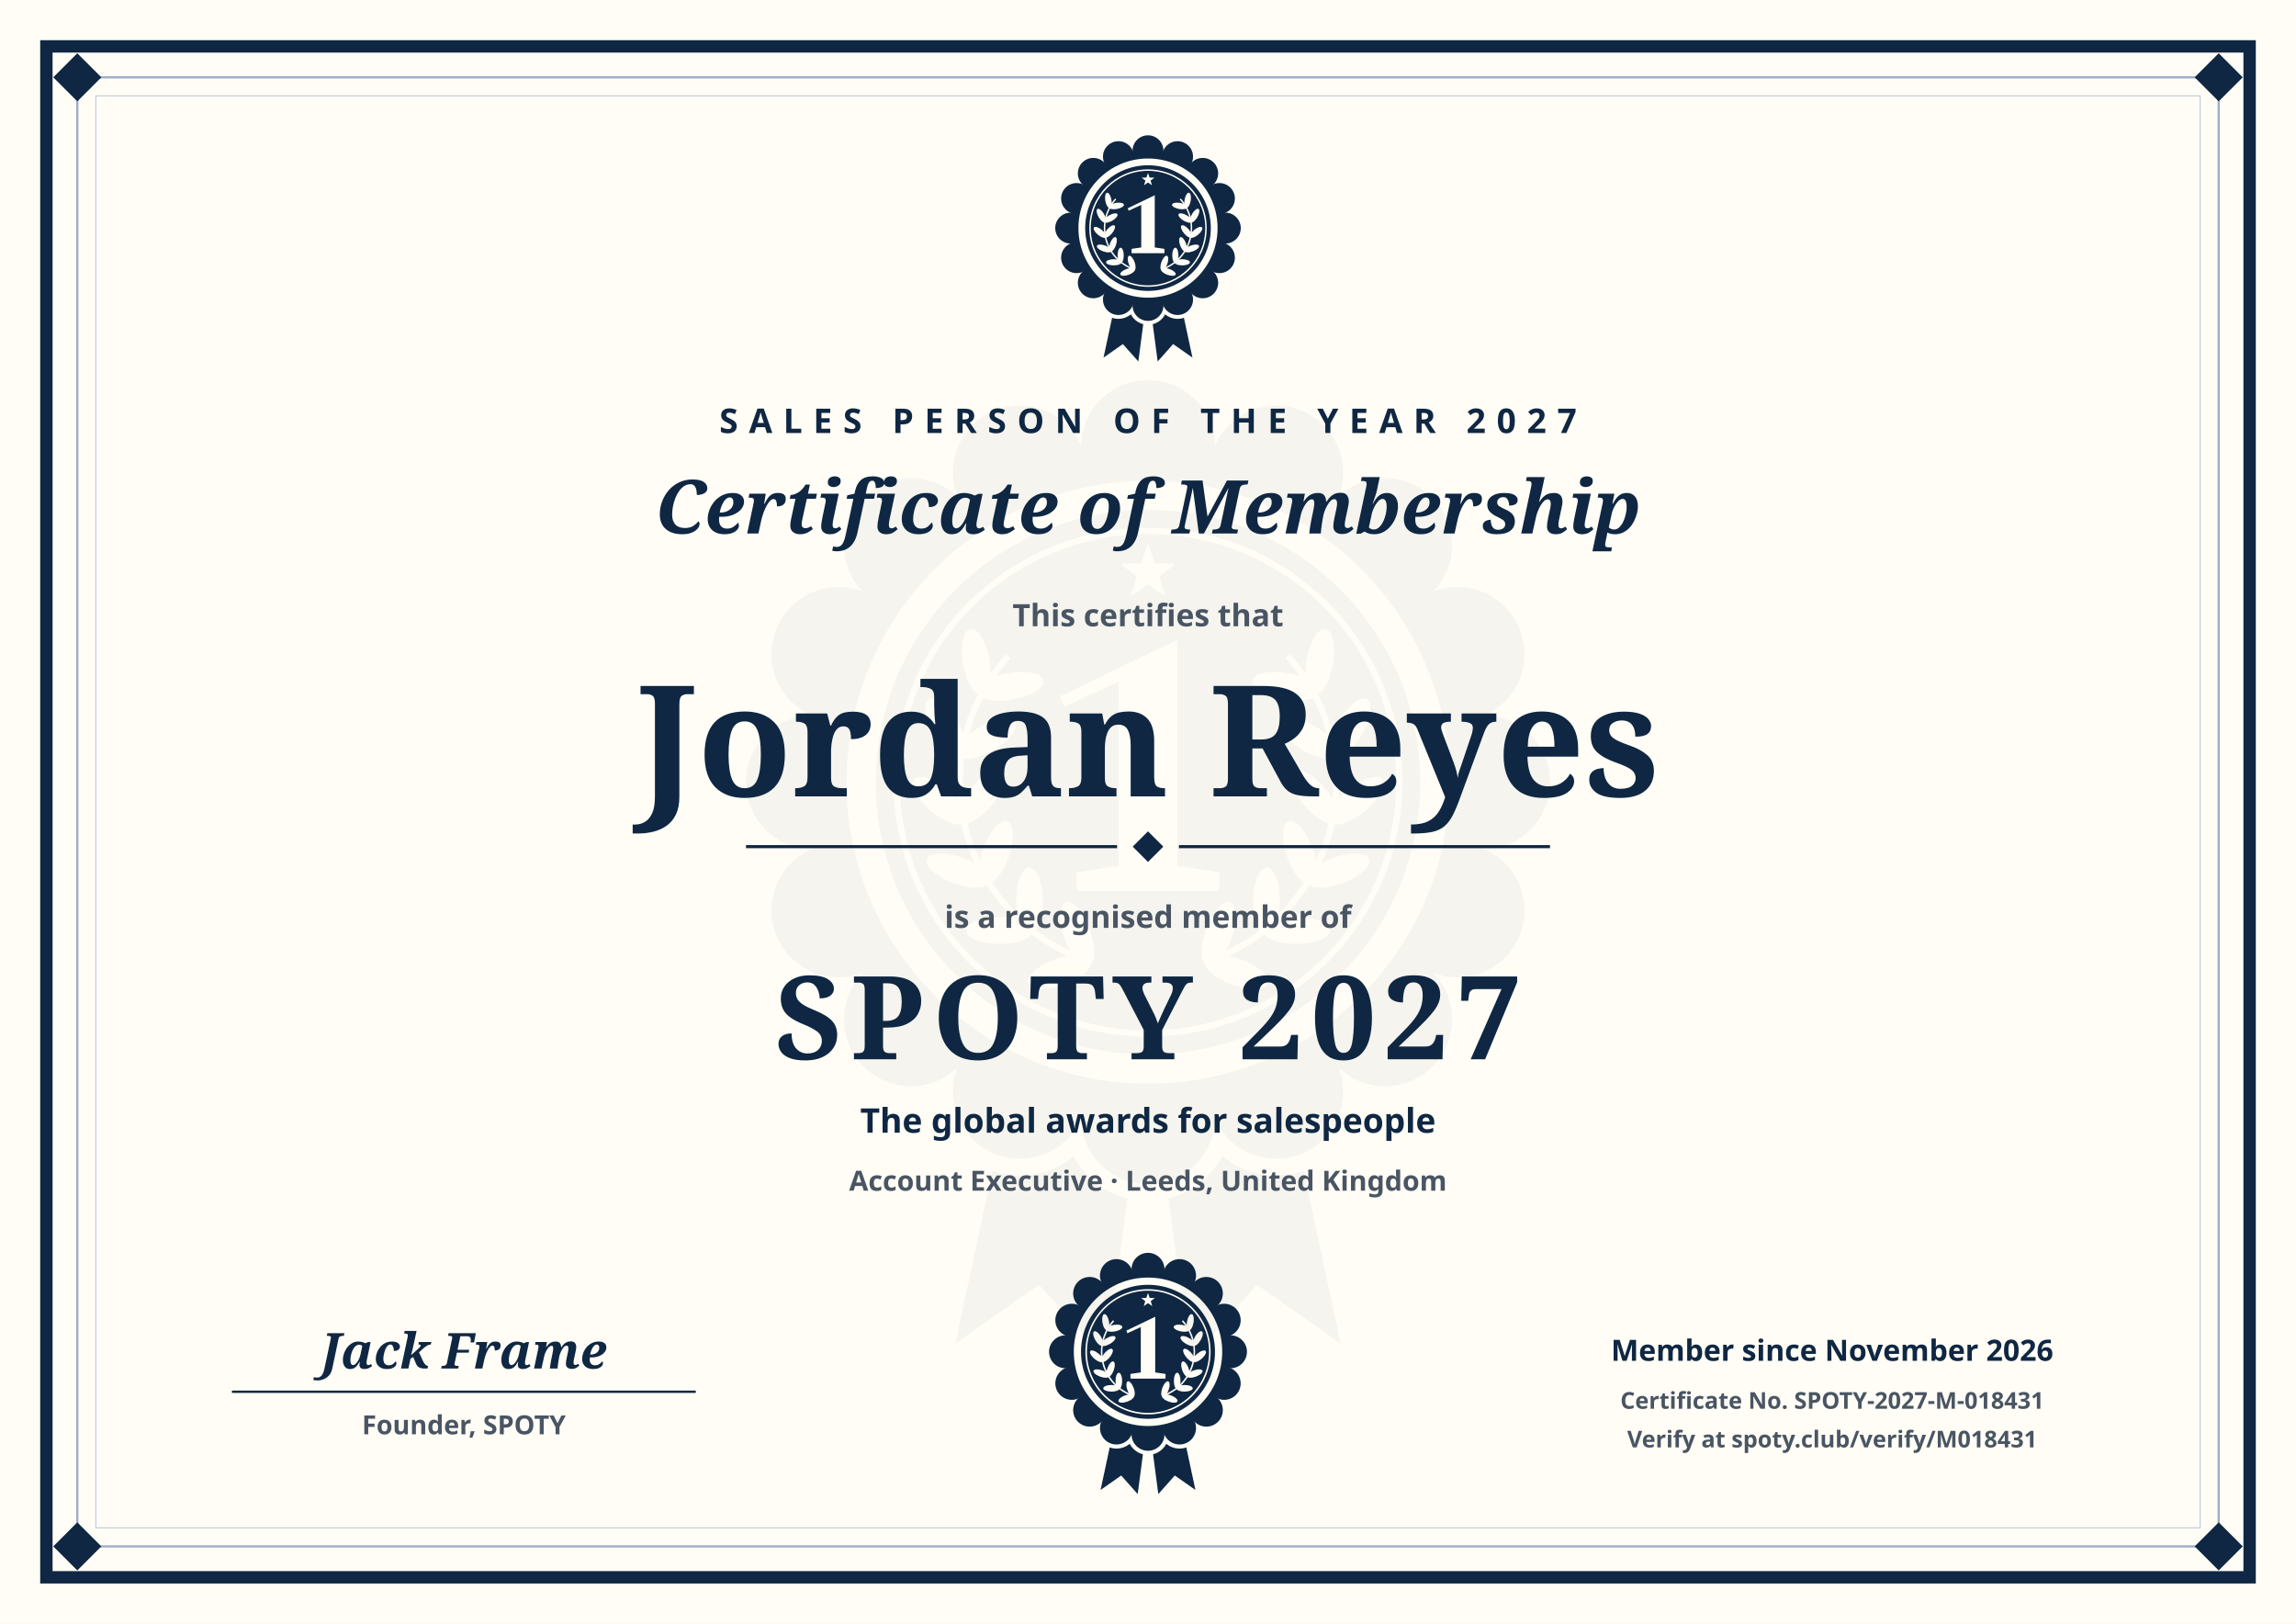
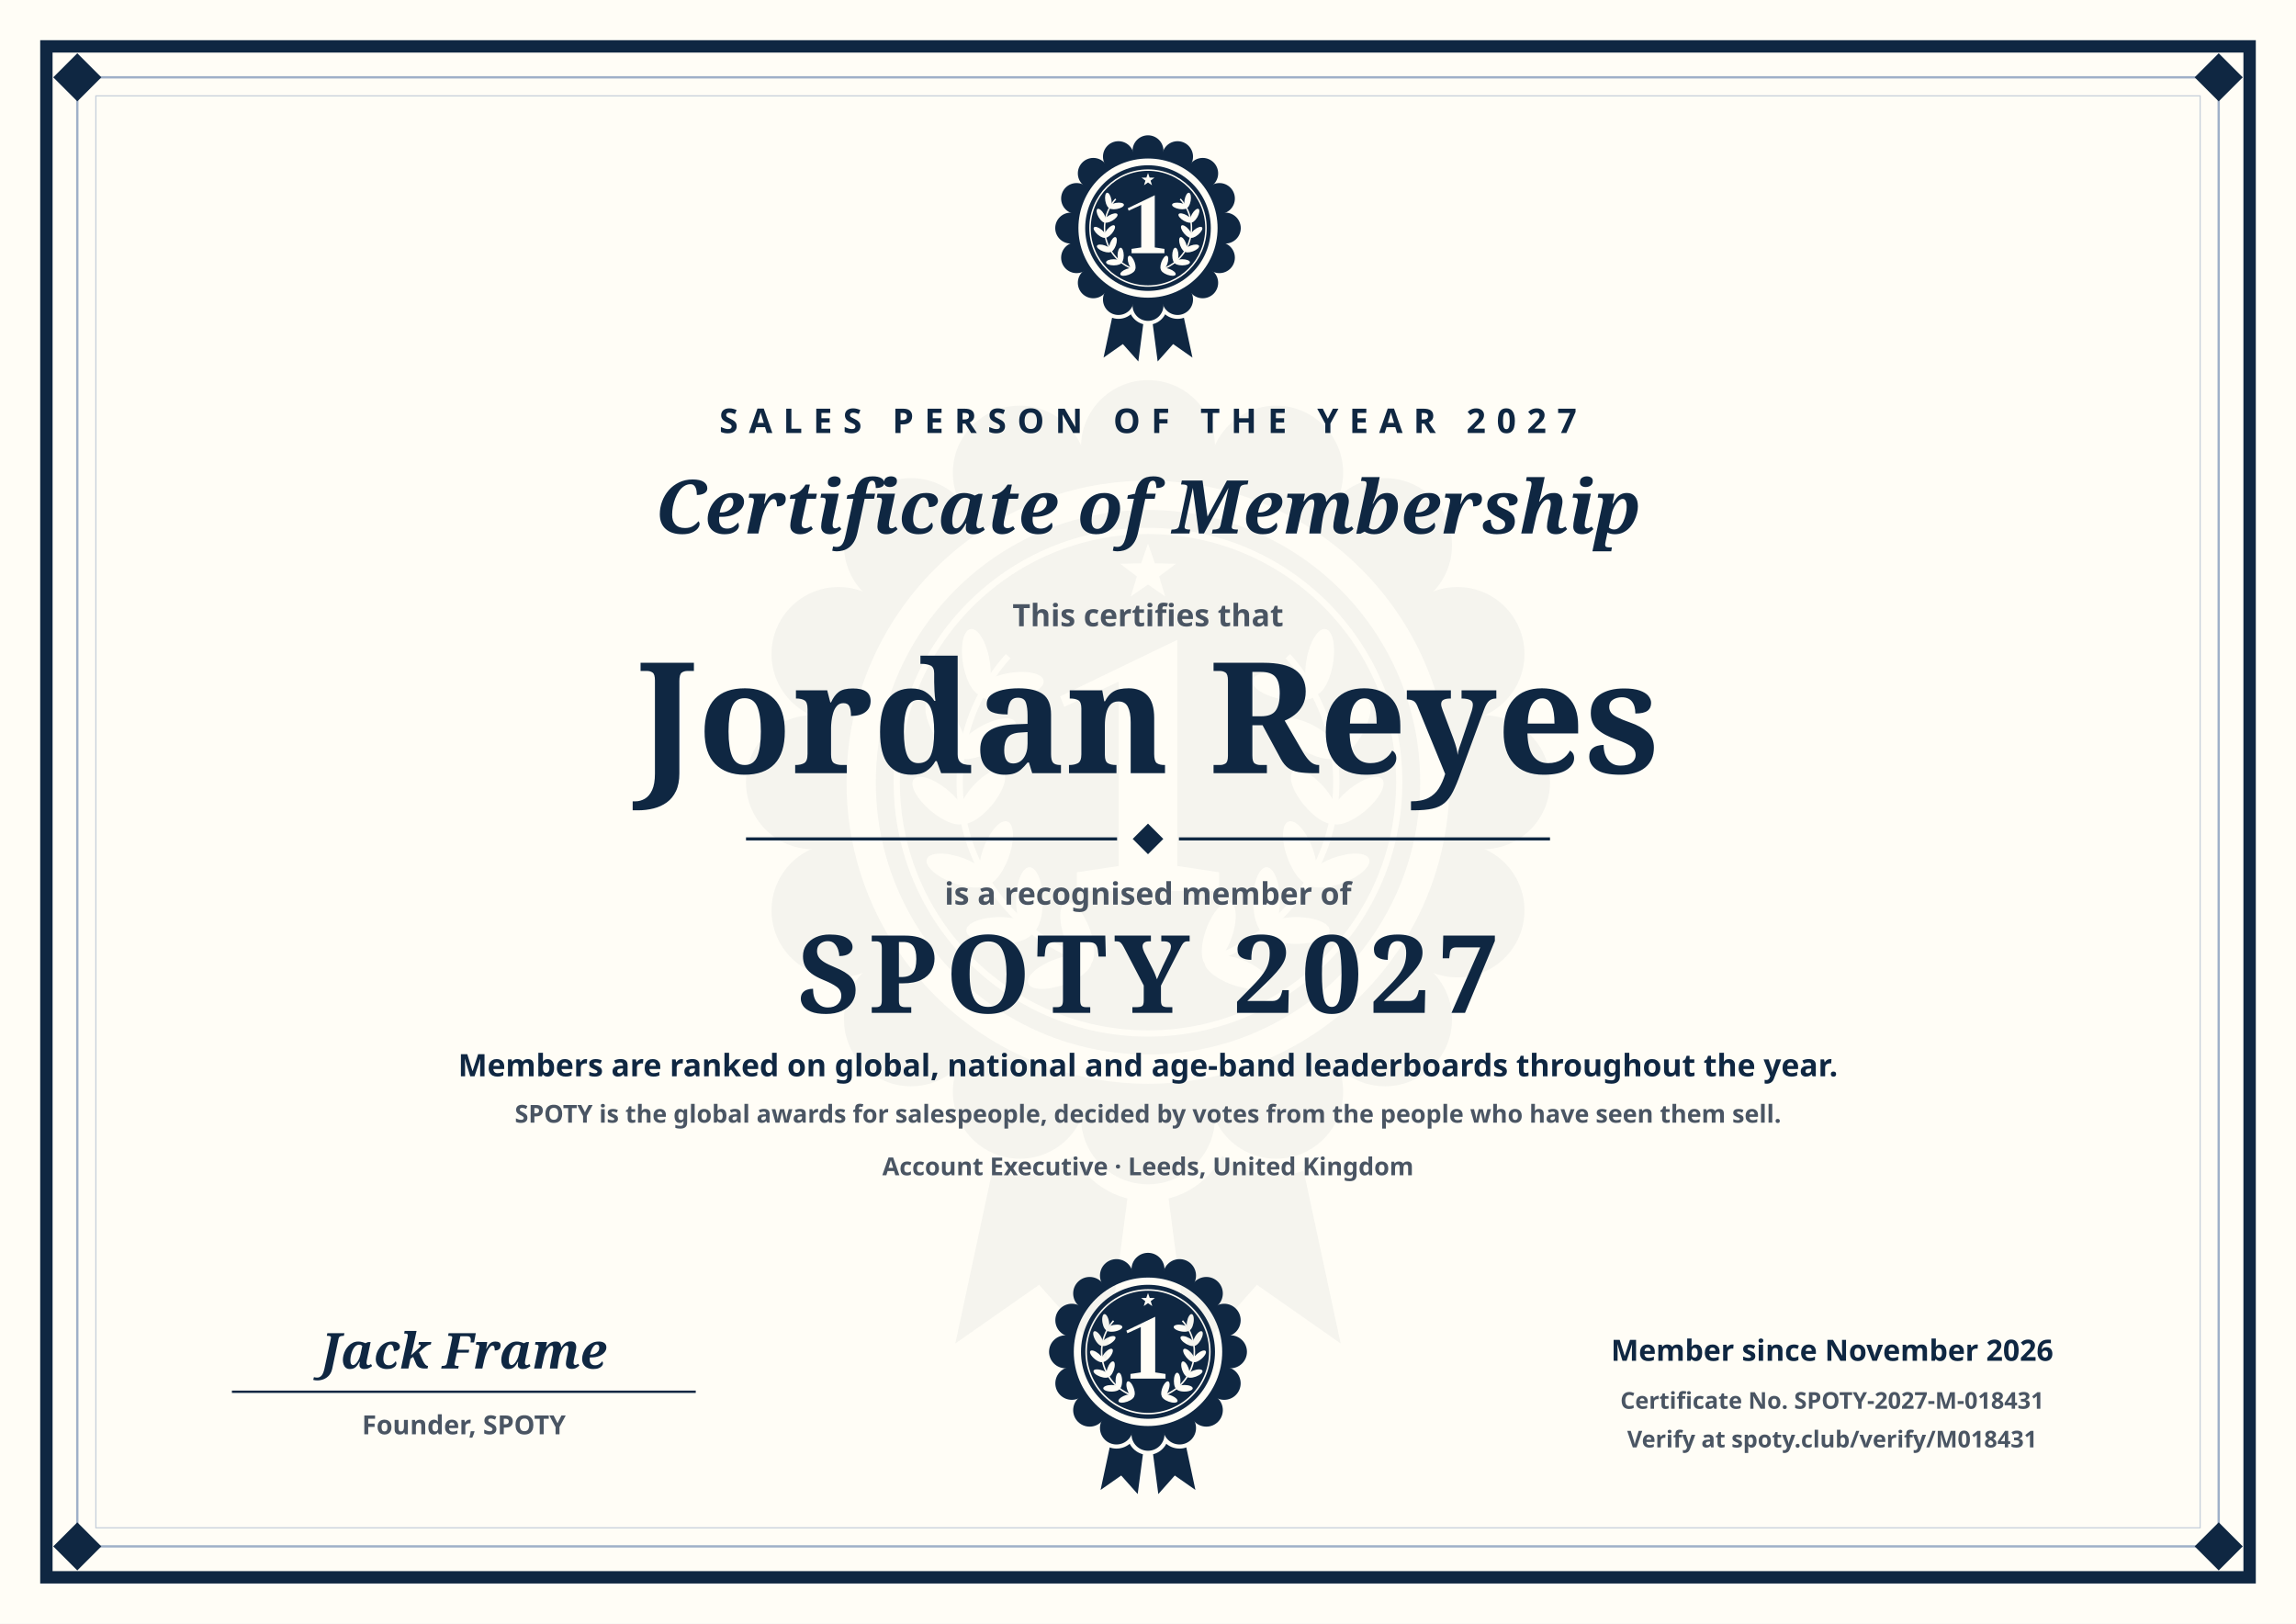
<svg xmlns="http://www.w3.org/2000/svg" viewBox="0 0 2970 2100" width="2970" height="2100">
  <rect width="2970" height="2100" fill="#FFFDF6" />
  <g transform="translate(943.3333 470) scale(5.416667)" opacity="0.045">
    <defs>
      <mask id="m11k1r" maskUnits="userSpaceOnUse" x="0" y="0" width="200" height="240">
        <rect width="200" height="240" fill="#fff" />
        <g fill="#000">
          <circle cx="180" cy="100" r="20" />
          <circle cx="173.9" cy="130.6" r="20" />
          <circle cx="156.6" cy="156.6" r="20" />
          <circle cx="130.6" cy="173.9" r="20" />
          <circle cx="100" cy="180" r="20" />
          <circle cx="69.4" cy="173.9" r="20" />
          <circle cx="43.4" cy="156.6" r="20" />
          <circle cx="26.1" cy="130.6" r="20" />
          <circle cx="20" cy="100" r="20" />
          <circle cx="26.1" cy="69.4" r="20" />
          <circle cx="43.4" cy="43.4" r="20" />
          <circle cx="69.4" cy="26.1" r="20" />
          <circle cx="100" cy="20" r="20" />
          <circle cx="130.6" cy="26.1" r="20" />
          <circle cx="156.6" cy="43.4" r="20" />
          <circle cx="173.9" cy="69.4" r="20" />
          <circle cx="100" cy="100" r="84" />
        </g>
      </mask>
      <mask id="m11k1d" maskUnits="userSpaceOnUse" x="0" y="0" width="200" height="240">
        <rect width="200" height="240" fill="#fff" />
        <circle cx="100" cy="100" r="72" fill="#000" />
        <circle cx="100" cy="100" r="65" fill="#fff" />
        <circle cx="100" cy="100" r="60" fill="none" stroke="#000" stroke-width="1.5" />
        <g fill="#000">
          <path d="M84.6 142.3 A45 45 0 0 1 66.6 69.9" fill="none" stroke="#000" stroke-width="1.5" />
          <ellipse cx="78.9" cy="145.3" rx="8" ry="3.2" transform="rotate(160 78.9 145.3)" />
          <ellipse cx="64.6" cy="135.4" rx="8" ry="3.2" transform="rotate(180 64.6 135.4)" />
          <ellipse cx="54.7" cy="121.1" rx="8" ry="3.2" transform="rotate(200 54.7 121.1)" />
          <ellipse cx="50.2" cy="104.4" rx="8" ry="3.2" transform="rotate(220 50.2 104.4)" />
          <ellipse cx="51.7" cy="87.1" rx="8" ry="3.2" transform="rotate(240 51.7 87.1)" />
          <ellipse cx="59" cy="71.3" rx="8" ry="3.2" transform="rotate(260 59 71.3)" />
          <ellipse cx="83.1" cy="136.2" rx="8" ry="3.2" transform="rotate(250 83.1 136.2)" />
          <ellipse cx="71.7" cy="128.3" rx="8" ry="3.2" transform="rotate(270 71.7 128.3)" />
          <ellipse cx="63.7" cy="116.9" rx="8" ry="3.2" transform="rotate(290 63.7 116.9)" />
          <ellipse cx="60.2" cy="103.5" rx="8" ry="3.2" transform="rotate(310 60.2 103.5)" />
          <ellipse cx="61.4" cy="89.6" rx="8" ry="3.2" transform="rotate(330 61.4 89.6)" />
          <ellipse cx="67.2" cy="77.1" rx="8" ry="3.2" transform="rotate(350 67.2 77.1)" />
        </g>
        <g fill="#000" transform="translate(200 0) scale(-1 1)">
          <path d="M84.6 142.3 A45 45 0 0 1 66.6 69.9" fill="none" stroke="#000" stroke-width="1.5" />
          <ellipse cx="78.9" cy="145.3" rx="8" ry="3.2" transform="rotate(160 78.9 145.3)" />
          <ellipse cx="64.6" cy="135.4" rx="8" ry="3.2" transform="rotate(180 64.6 135.4)" />
          <ellipse cx="54.7" cy="121.1" rx="8" ry="3.2" transform="rotate(200 54.7 121.1)" />
          <ellipse cx="50.2" cy="104.4" rx="8" ry="3.2" transform="rotate(220 50.2 104.4)" />
          <ellipse cx="51.7" cy="87.1" rx="8" ry="3.2" transform="rotate(240 51.7 87.1)" />
          <ellipse cx="59" cy="71.3" rx="8" ry="3.2" transform="rotate(260 59 71.3)" />
          <ellipse cx="83.1" cy="136.2" rx="8" ry="3.2" transform="rotate(250 83.1 136.2)" />
          <ellipse cx="71.7" cy="128.3" rx="8" ry="3.2" transform="rotate(270 71.7 128.3)" />
          <ellipse cx="63.7" cy="116.9" rx="8" ry="3.2" transform="rotate(290 63.7 116.9)" />
          <ellipse cx="60.2" cy="103.5" rx="8" ry="3.2" transform="rotate(310 60.2 103.5)" />
          <ellipse cx="61.4" cy="89.6" rx="8" ry="3.2" transform="rotate(330 61.4 89.6)" />
          <ellipse cx="67.2" cy="77.1" rx="8" ry="3.2" transform="rotate(350 67.2 77.1)" />
        </g>
        <path d="M100 43 L101.65 47.73 L106.66 47.84 L102.66 50.87 L104.12 55.66 L100 52.8 L95.88 55.66 L97.34 50.87 L93.34 47.84 L98.35 47.73 Z" fill="#000" />
        <path d="M107 66 L107 120 L117 121.5 L117 126 L83 126 L83 121.5 L93 120 L93 76 L80 82 L79 79.5 Z" fill="#000" />
      </mask>
    </defs>
    <g fill="#0F2742">
      <g mask="url(#m11k1r)">
        <path d="M72 150 L54 234 L74 220 L90 238 L100 162 Z" />
        <path d="M128 150 L146 234 L126 220 L110 238 L100 162 Z" />
      </g>
      <g mask="url(#m11k1d)">
        <circle cx="180" cy="100" r="16" />
        <circle cx="173.9" cy="130.6" r="16" />
        <circle cx="156.6" cy="156.6" r="16" />
        <circle cx="130.6" cy="173.9" r="16" />
        <circle cx="100" cy="180" r="16" />
        <circle cx="69.4" cy="173.9" r="16" />
        <circle cx="43.4" cy="156.6" r="16" />
        <circle cx="26.1" cy="130.6" r="16" />
        <circle cx="20" cy="100" r="16" />
        <circle cx="26.1" cy="69.4" r="16" />
        <circle cx="43.4" cy="43.4" r="16" />
        <circle cx="69.4" cy="26.1" r="16" />
        <circle cx="100" cy="20" r="16" />
        <circle cx="130.6" cy="26.1" r="16" />
        <circle cx="156.6" cy="43.4" r="16" />
        <circle cx="173.9" cy="69.4" r="16" />
        <circle cx="100" cy="100" r="80" />
      </g>
    </g>
  </g>
  <rect x="60" y="60" width="2850" height="1980" fill="none" stroke="#0F2742" stroke-width="16" />
  <rect x="100" y="100" width="2770" height="1900" fill="none" stroke="#9FB0C8" stroke-width="3" />
  <rect x="124" y="124" width="2722" height="1852" fill="none" stroke="#9FB0C8" stroke-width="1.5" opacity="0.6" />
  <rect x="78" y="78" width="44" height="44" transform="rotate(45 100 100)" fill="#0F2742" />
  <rect x="2848" y="78" width="44" height="44" transform="rotate(45 2870 100)" fill="#0F2742" />
  <rect x="78" y="1978" width="44" height="44" transform="rotate(45 100 2000)" fill="#0F2742" />
  <rect x="2848" y="1978" width="44" height="44" transform="rotate(45 2870 2000)" fill="#0F2742" />
  <g transform="translate(1360 170) scale(1.25)" opacity="1">
    <defs>
      <mask id="m12k1r" maskUnits="userSpaceOnUse" x="0" y="0" width="200" height="240">
        <rect width="200" height="240" fill="#fff" />
        <g fill="#000">
          <circle cx="180" cy="100" r="20" />
          <circle cx="173.9" cy="130.6" r="20" />
          <circle cx="156.6" cy="156.6" r="20" />
          <circle cx="130.6" cy="173.9" r="20" />
          <circle cx="100" cy="180" r="20" />
          <circle cx="69.4" cy="173.9" r="20" />
          <circle cx="43.4" cy="156.6" r="20" />
          <circle cx="26.1" cy="130.6" r="20" />
          <circle cx="20" cy="100" r="20" />
          <circle cx="26.1" cy="69.4" r="20" />
          <circle cx="43.4" cy="43.4" r="20" />
          <circle cx="69.4" cy="26.1" r="20" />
          <circle cx="100" cy="20" r="20" />
          <circle cx="130.6" cy="26.1" r="20" />
          <circle cx="156.6" cy="43.4" r="20" />
          <circle cx="173.9" cy="69.4" r="20" />
          <circle cx="100" cy="100" r="84" />
        </g>
      </mask>
      <mask id="m12k1d" maskUnits="userSpaceOnUse" x="0" y="0" width="200" height="240">
        <rect width="200" height="240" fill="#fff" />
        <circle cx="100" cy="100" r="72" fill="#000" />
        <circle cx="100" cy="100" r="65" fill="#fff" />
        <circle cx="100" cy="100" r="60" fill="none" stroke="#000" stroke-width="1.5" />
        <g fill="#000">
          <path d="M84.6 142.3 A45 45 0 0 1 66.6 69.9" fill="none" stroke="#000" stroke-width="1.5" />
          <ellipse cx="78.9" cy="145.3" rx="8" ry="3.2" transform="rotate(160 78.9 145.3)" />
          <ellipse cx="64.6" cy="135.4" rx="8" ry="3.2" transform="rotate(180 64.6 135.4)" />
          <ellipse cx="54.7" cy="121.1" rx="8" ry="3.2" transform="rotate(200 54.7 121.1)" />
          <ellipse cx="50.2" cy="104.4" rx="8" ry="3.2" transform="rotate(220 50.2 104.4)" />
          <ellipse cx="51.7" cy="87.1" rx="8" ry="3.2" transform="rotate(240 51.7 87.1)" />
          <ellipse cx="59" cy="71.3" rx="8" ry="3.2" transform="rotate(260 59 71.3)" />
          <ellipse cx="83.1" cy="136.2" rx="8" ry="3.2" transform="rotate(250 83.1 136.2)" />
          <ellipse cx="71.7" cy="128.3" rx="8" ry="3.2" transform="rotate(270 71.7 128.3)" />
          <ellipse cx="63.7" cy="116.9" rx="8" ry="3.2" transform="rotate(290 63.7 116.9)" />
          <ellipse cx="60.2" cy="103.5" rx="8" ry="3.2" transform="rotate(310 60.2 103.5)" />
          <ellipse cx="61.4" cy="89.6" rx="8" ry="3.2" transform="rotate(330 61.4 89.6)" />
          <ellipse cx="67.2" cy="77.1" rx="8" ry="3.2" transform="rotate(350 67.2 77.1)" />
        </g>
        <g fill="#000" transform="translate(200 0) scale(-1 1)">
          <path d="M84.6 142.3 A45 45 0 0 1 66.6 69.9" fill="none" stroke="#000" stroke-width="1.5" />
          <ellipse cx="78.9" cy="145.3" rx="8" ry="3.2" transform="rotate(160 78.9 145.3)" />
          <ellipse cx="64.6" cy="135.4" rx="8" ry="3.2" transform="rotate(180 64.6 135.4)" />
          <ellipse cx="54.7" cy="121.1" rx="8" ry="3.2" transform="rotate(200 54.7 121.1)" />
          <ellipse cx="50.2" cy="104.4" rx="8" ry="3.2" transform="rotate(220 50.2 104.4)" />
          <ellipse cx="51.7" cy="87.1" rx="8" ry="3.2" transform="rotate(240 51.7 87.1)" />
          <ellipse cx="59" cy="71.3" rx="8" ry="3.2" transform="rotate(260 59 71.3)" />
          <ellipse cx="83.1" cy="136.2" rx="8" ry="3.2" transform="rotate(250 83.1 136.2)" />
          <ellipse cx="71.7" cy="128.3" rx="8" ry="3.2" transform="rotate(270 71.7 128.3)" />
          <ellipse cx="63.7" cy="116.9" rx="8" ry="3.2" transform="rotate(290 63.7 116.9)" />
          <ellipse cx="60.2" cy="103.5" rx="8" ry="3.2" transform="rotate(310 60.2 103.5)" />
          <ellipse cx="61.4" cy="89.6" rx="8" ry="3.2" transform="rotate(330 61.4 89.6)" />
          <ellipse cx="67.2" cy="77.1" rx="8" ry="3.2" transform="rotate(350 67.2 77.1)" />
        </g>
        <path d="M100 43 L101.65 47.73 L106.66 47.84 L102.66 50.87 L104.12 55.66 L100 52.8 L95.88 55.66 L97.34 50.87 L93.34 47.84 L98.35 47.73 Z" fill="#000" />
        <path d="M107 66 L107 120 L117 121.5 L117 126 L83 126 L83 121.5 L93 120 L93 76 L80 82 L79 79.5 Z" fill="#000" />
      </mask>
    </defs>
    <g fill="#0F2742">
      <g mask="url(#m12k1r)">
        <path d="M72 150 L54 234 L74 220 L90 238 L100 162 Z" />
        <path d="M128 150 L146 234 L126 220 L110 238 L100 162 Z" />
      </g>
      <g mask="url(#m12k1d)">
        <circle cx="180" cy="100" r="16" />
        <circle cx="173.9" cy="130.6" r="16" />
        <circle cx="156.6" cy="156.6" r="16" />
        <circle cx="130.6" cy="173.9" r="16" />
        <circle cx="100" cy="180" r="16" />
        <circle cx="69.4" cy="173.9" r="16" />
        <circle cx="43.4" cy="156.6" r="16" />
        <circle cx="26.1" cy="130.6" r="16" />
        <circle cx="20" cy="100" r="16" />
        <circle cx="26.1" cy="69.4" r="16" />
        <circle cx="43.4" cy="43.4" r="16" />
        <circle cx="69.4" cy="26.1" r="16" />
        <circle cx="100" cy="20" r="16" />
        <circle cx="130.6" cy="26.1" r="16" />
        <circle cx="156.6" cy="43.4" r="16" />
        <circle cx="173.9" cy="69.4" r="16" />
        <circle cx="100" cy="100" r="80" />
      </g>
    </g>
  </g>
  <text x="1485" y="560" font-family="Sora" font-size="44" font-weight="600" font-style="normal" fill="#0F2742" text-anchor="middle" letter-spacing="14">SALES PERSON OF THE YEAR 2027</text>
  <text x="1485" y="690" font-family="'Bodoni Moda 48pt', 'Bodoni Moda', Didot, serif" font-size="96" font-weight="600" font-style="italic" fill="#0F2742" text-anchor="middle">Certificate of Membership</text>
  <text x="1485" y="810" font-family="Sora" font-size="40" font-weight="600" font-style="normal" fill="#4A5563" text-anchor="middle">This certifies that</text>
-   <text x="1485" y="1030" font-family="'Bodoni Moda 48pt', 'Bodoni Moda', Didot, serif" font-size="200" font-weight="800" font-style="normal" fill="#0F2742" text-anchor="middle">Jordan Reyes</text>
-   <line x1="965" y1="1095" x2="1445" y2="1095" stroke="#0F2742" stroke-width="4" />
-   <rect x="1471" y="1081" width="28" height="28" transform="rotate(45 1485 1095)" fill="#0F2742" />
-   <line x1="1525" y1="1095" x2="2005" y2="1095" stroke="#0F2742" stroke-width="4" />
-   <text x="1485" y="1200" font-family="Sora" font-size="40" font-weight="600" font-style="normal" fill="#4A5563" text-anchor="middle">is a recognised member of</text>
-   <text x="1485" y="1370" font-family="'Bodoni Moda 48pt', 'Bodoni Moda', Didot, serif" font-size="150" font-weight="800" font-style="normal" fill="#0F2742" text-anchor="middle" letter-spacing="10">SPOTY 2027</text>
-   <text x="1485" y="1465" font-family="Sora" font-size="44" font-weight="600" font-style="normal" fill="#0F2742" text-anchor="middle">The global awards for salespeople</text>
-   <text x="1485" y="1540" font-family="Sora" font-size="36" font-weight="600" font-style="normal" fill="#4A5563" text-anchor="middle">Account Executive · Leeds, United Kingdom</text>
+   <text x="1485" y="1000" font-family="'Bodoni Moda 48pt', 'Bodoni Moda', Didot, serif" font-size="200" font-weight="800" font-style="normal" fill="#0F2742" text-anchor="middle">Jordan Reyes</text>
+   <line x1="965" y1="1085" x2="1445" y2="1085" stroke="#0F2742" stroke-width="4" />
+   <rect x="1471" y="1071" width="28" height="28" transform="rotate(45 1485 1085)" fill="#0F2742" />
+   <line x1="1525" y1="1085" x2="2005" y2="1085" stroke="#0F2742" stroke-width="4" />
+   <text x="1485" y="1170" font-family="Sora" font-size="40" font-weight="600" font-style="normal" fill="#4A5563" text-anchor="middle">is a recognised member of</text>
+   <text x="1485" y="1310" font-family="'Bodoni Moda 48pt', 'Bodoni Moda', Didot, serif" font-size="140" font-weight="800" font-style="normal" fill="#0F2742" text-anchor="middle" letter-spacing="10">SPOTY 2027</text>
+   <text x="1485" y="1392" font-family="Sora" font-size="40" font-weight="600" font-style="normal" fill="#0F2742" text-anchor="middle">Members are ranked on global, national and age-band leaderboards throughout the year.</text>
+   <text x="1485" y="1452" font-family="Sora" font-size="32" font-weight="600" font-style="normal" fill="#4A5563" text-anchor="middle">SPOTY is the global awards for salespeople, decided by votes from the people who have seen them sell.</text>
+   <text x="1485" y="1520" font-family="Sora" font-size="32" font-weight="600" font-style="normal" fill="#4A5563" text-anchor="middle">Account Executive · Leeds, United Kingdom</text>
  <line x1="300" y1="1800" x2="900" y2="1800" stroke="#0F2742" stroke-width="3" />
  <text x="600" y="1770" font-family="'Bodoni Moda 48pt', 'Bodoni Moda', Didot, serif" font-size="64" font-weight="600" font-style="italic" fill="#0F2742" text-anchor="middle">Jack Frame</text>
  <text x="600" y="1855" font-family="Sora" font-size="34" font-weight="600" font-style="normal" fill="#4A5563" text-anchor="middle">Founder, SPOTY</text>
  <g transform="translate(1351.667 1615) scale(1.333333)" opacity="1">
    <defs>
      <mask id="m13k1r" maskUnits="userSpaceOnUse" x="0" y="0" width="200" height="240">
        <rect width="200" height="240" fill="#fff" />
        <g fill="#000">
          <circle cx="180" cy="100" r="20" />
          <circle cx="173.9" cy="130.6" r="20" />
          <circle cx="156.6" cy="156.6" r="20" />
          <circle cx="130.6" cy="173.9" r="20" />
          <circle cx="100" cy="180" r="20" />
          <circle cx="69.4" cy="173.9" r="20" />
          <circle cx="43.4" cy="156.6" r="20" />
          <circle cx="26.1" cy="130.6" r="20" />
          <circle cx="20" cy="100" r="20" />
          <circle cx="26.1" cy="69.4" r="20" />
          <circle cx="43.4" cy="43.4" r="20" />
          <circle cx="69.4" cy="26.1" r="20" />
          <circle cx="100" cy="20" r="20" />
          <circle cx="130.6" cy="26.1" r="20" />
          <circle cx="156.6" cy="43.4" r="20" />
          <circle cx="173.9" cy="69.4" r="20" />
          <circle cx="100" cy="100" r="84" />
        </g>
      </mask>
      <mask id="m13k1d" maskUnits="userSpaceOnUse" x="0" y="0" width="200" height="240">
        <rect width="200" height="240" fill="#fff" />
        <circle cx="100" cy="100" r="72" fill="#000" />
        <circle cx="100" cy="100" r="65" fill="#fff" />
        <circle cx="100" cy="100" r="60" fill="none" stroke="#000" stroke-width="1.5" />
        <g fill="#000">
          <path d="M84.6 142.3 A45 45 0 0 1 66.6 69.9" fill="none" stroke="#000" stroke-width="1.5" />
          <ellipse cx="78.9" cy="145.3" rx="8" ry="3.2" transform="rotate(160 78.9 145.3)" />
          <ellipse cx="64.6" cy="135.4" rx="8" ry="3.2" transform="rotate(180 64.6 135.4)" />
          <ellipse cx="54.7" cy="121.1" rx="8" ry="3.2" transform="rotate(200 54.7 121.1)" />
          <ellipse cx="50.2" cy="104.4" rx="8" ry="3.2" transform="rotate(220 50.2 104.4)" />
          <ellipse cx="51.7" cy="87.1" rx="8" ry="3.2" transform="rotate(240 51.7 87.1)" />
          <ellipse cx="59" cy="71.3" rx="8" ry="3.2" transform="rotate(260 59 71.3)" />
          <ellipse cx="83.1" cy="136.2" rx="8" ry="3.2" transform="rotate(250 83.1 136.2)" />
          <ellipse cx="71.7" cy="128.3" rx="8" ry="3.2" transform="rotate(270 71.7 128.3)" />
          <ellipse cx="63.7" cy="116.9" rx="8" ry="3.2" transform="rotate(290 63.7 116.9)" />
          <ellipse cx="60.2" cy="103.5" rx="8" ry="3.2" transform="rotate(310 60.2 103.5)" />
          <ellipse cx="61.4" cy="89.6" rx="8" ry="3.2" transform="rotate(330 61.4 89.6)" />
          <ellipse cx="67.2" cy="77.1" rx="8" ry="3.2" transform="rotate(350 67.2 77.1)" />
        </g>
        <g fill="#000" transform="translate(200 0) scale(-1 1)">
          <path d="M84.6 142.3 A45 45 0 0 1 66.6 69.9" fill="none" stroke="#000" stroke-width="1.5" />
          <ellipse cx="78.9" cy="145.3" rx="8" ry="3.2" transform="rotate(160 78.9 145.3)" />
          <ellipse cx="64.6" cy="135.4" rx="8" ry="3.2" transform="rotate(180 64.6 135.4)" />
          <ellipse cx="54.7" cy="121.1" rx="8" ry="3.2" transform="rotate(200 54.7 121.1)" />
          <ellipse cx="50.2" cy="104.4" rx="8" ry="3.2" transform="rotate(220 50.2 104.4)" />
          <ellipse cx="51.7" cy="87.1" rx="8" ry="3.2" transform="rotate(240 51.7 87.1)" />
          <ellipse cx="59" cy="71.3" rx="8" ry="3.2" transform="rotate(260 59 71.3)" />
          <ellipse cx="83.1" cy="136.2" rx="8" ry="3.2" transform="rotate(250 83.1 136.2)" />
          <ellipse cx="71.7" cy="128.3" rx="8" ry="3.2" transform="rotate(270 71.7 128.3)" />
          <ellipse cx="63.7" cy="116.9" rx="8" ry="3.2" transform="rotate(290 63.7 116.9)" />
          <ellipse cx="60.2" cy="103.5" rx="8" ry="3.2" transform="rotate(310 60.2 103.5)" />
          <ellipse cx="61.4" cy="89.6" rx="8" ry="3.2" transform="rotate(330 61.4 89.6)" />
          <ellipse cx="67.2" cy="77.1" rx="8" ry="3.2" transform="rotate(350 67.2 77.1)" />
        </g>
        <path d="M100 43 L101.65 47.73 L106.66 47.84 L102.66 50.87 L104.12 55.66 L100 52.8 L95.88 55.66 L97.34 50.87 L93.34 47.84 L98.35 47.73 Z" fill="#000" />
        <path d="M107 66 L107 120 L117 121.5 L117 126 L83 126 L83 121.5 L93 120 L93 76 L80 82 L79 79.5 Z" fill="#000" />
      </mask>
    </defs>
    <g fill="#0F2742">
      <g mask="url(#m13k1r)">
        <path d="M72 150 L54 234 L74 220 L90 238 L100 162 Z" />
        <path d="M128 150 L146 234 L126 220 L110 238 L100 162 Z" />
      </g>
      <g mask="url(#m13k1d)">
        <circle cx="180" cy="100" r="16" />
        <circle cx="173.9" cy="130.6" r="16" />
        <circle cx="156.6" cy="156.6" r="16" />
        <circle cx="130.6" cy="173.9" r="16" />
        <circle cx="100" cy="180" r="16" />
        <circle cx="69.4" cy="173.9" r="16" />
        <circle cx="43.4" cy="156.6" r="16" />
        <circle cx="26.1" cy="130.6" r="16" />
        <circle cx="20" cy="100" r="16" />
        <circle cx="26.1" cy="69.4" r="16" />
        <circle cx="43.4" cy="43.4" r="16" />
        <circle cx="69.4" cy="26.1" r="16" />
        <circle cx="100" cy="20" r="16" />
        <circle cx="130.6" cy="26.1" r="16" />
        <circle cx="156.6" cy="43.4" r="16" />
        <circle cx="173.9" cy="69.4" r="16" />
        <circle cx="100" cy="100" r="80" />
      </g>
    </g>
  </g>
  <text x="2370" y="1760" font-family="Sora" font-size="38" font-weight="600" font-style="normal" fill="#0F2742" text-anchor="middle">Member since November 2026</text>
  <text x="2370" y="1822" font-family="Sora" font-size="30" font-weight="600" font-style="normal" fill="#4A5563" text-anchor="middle">Certificate No. SPOTY-2027-M-018431</text>
  <text x="2370" y="1872" font-family="Sora" font-size="30" font-weight="600" font-style="normal" fill="#4A5563" text-anchor="middle">Verify at spoty.club/verify/M018431</text>
</svg>
